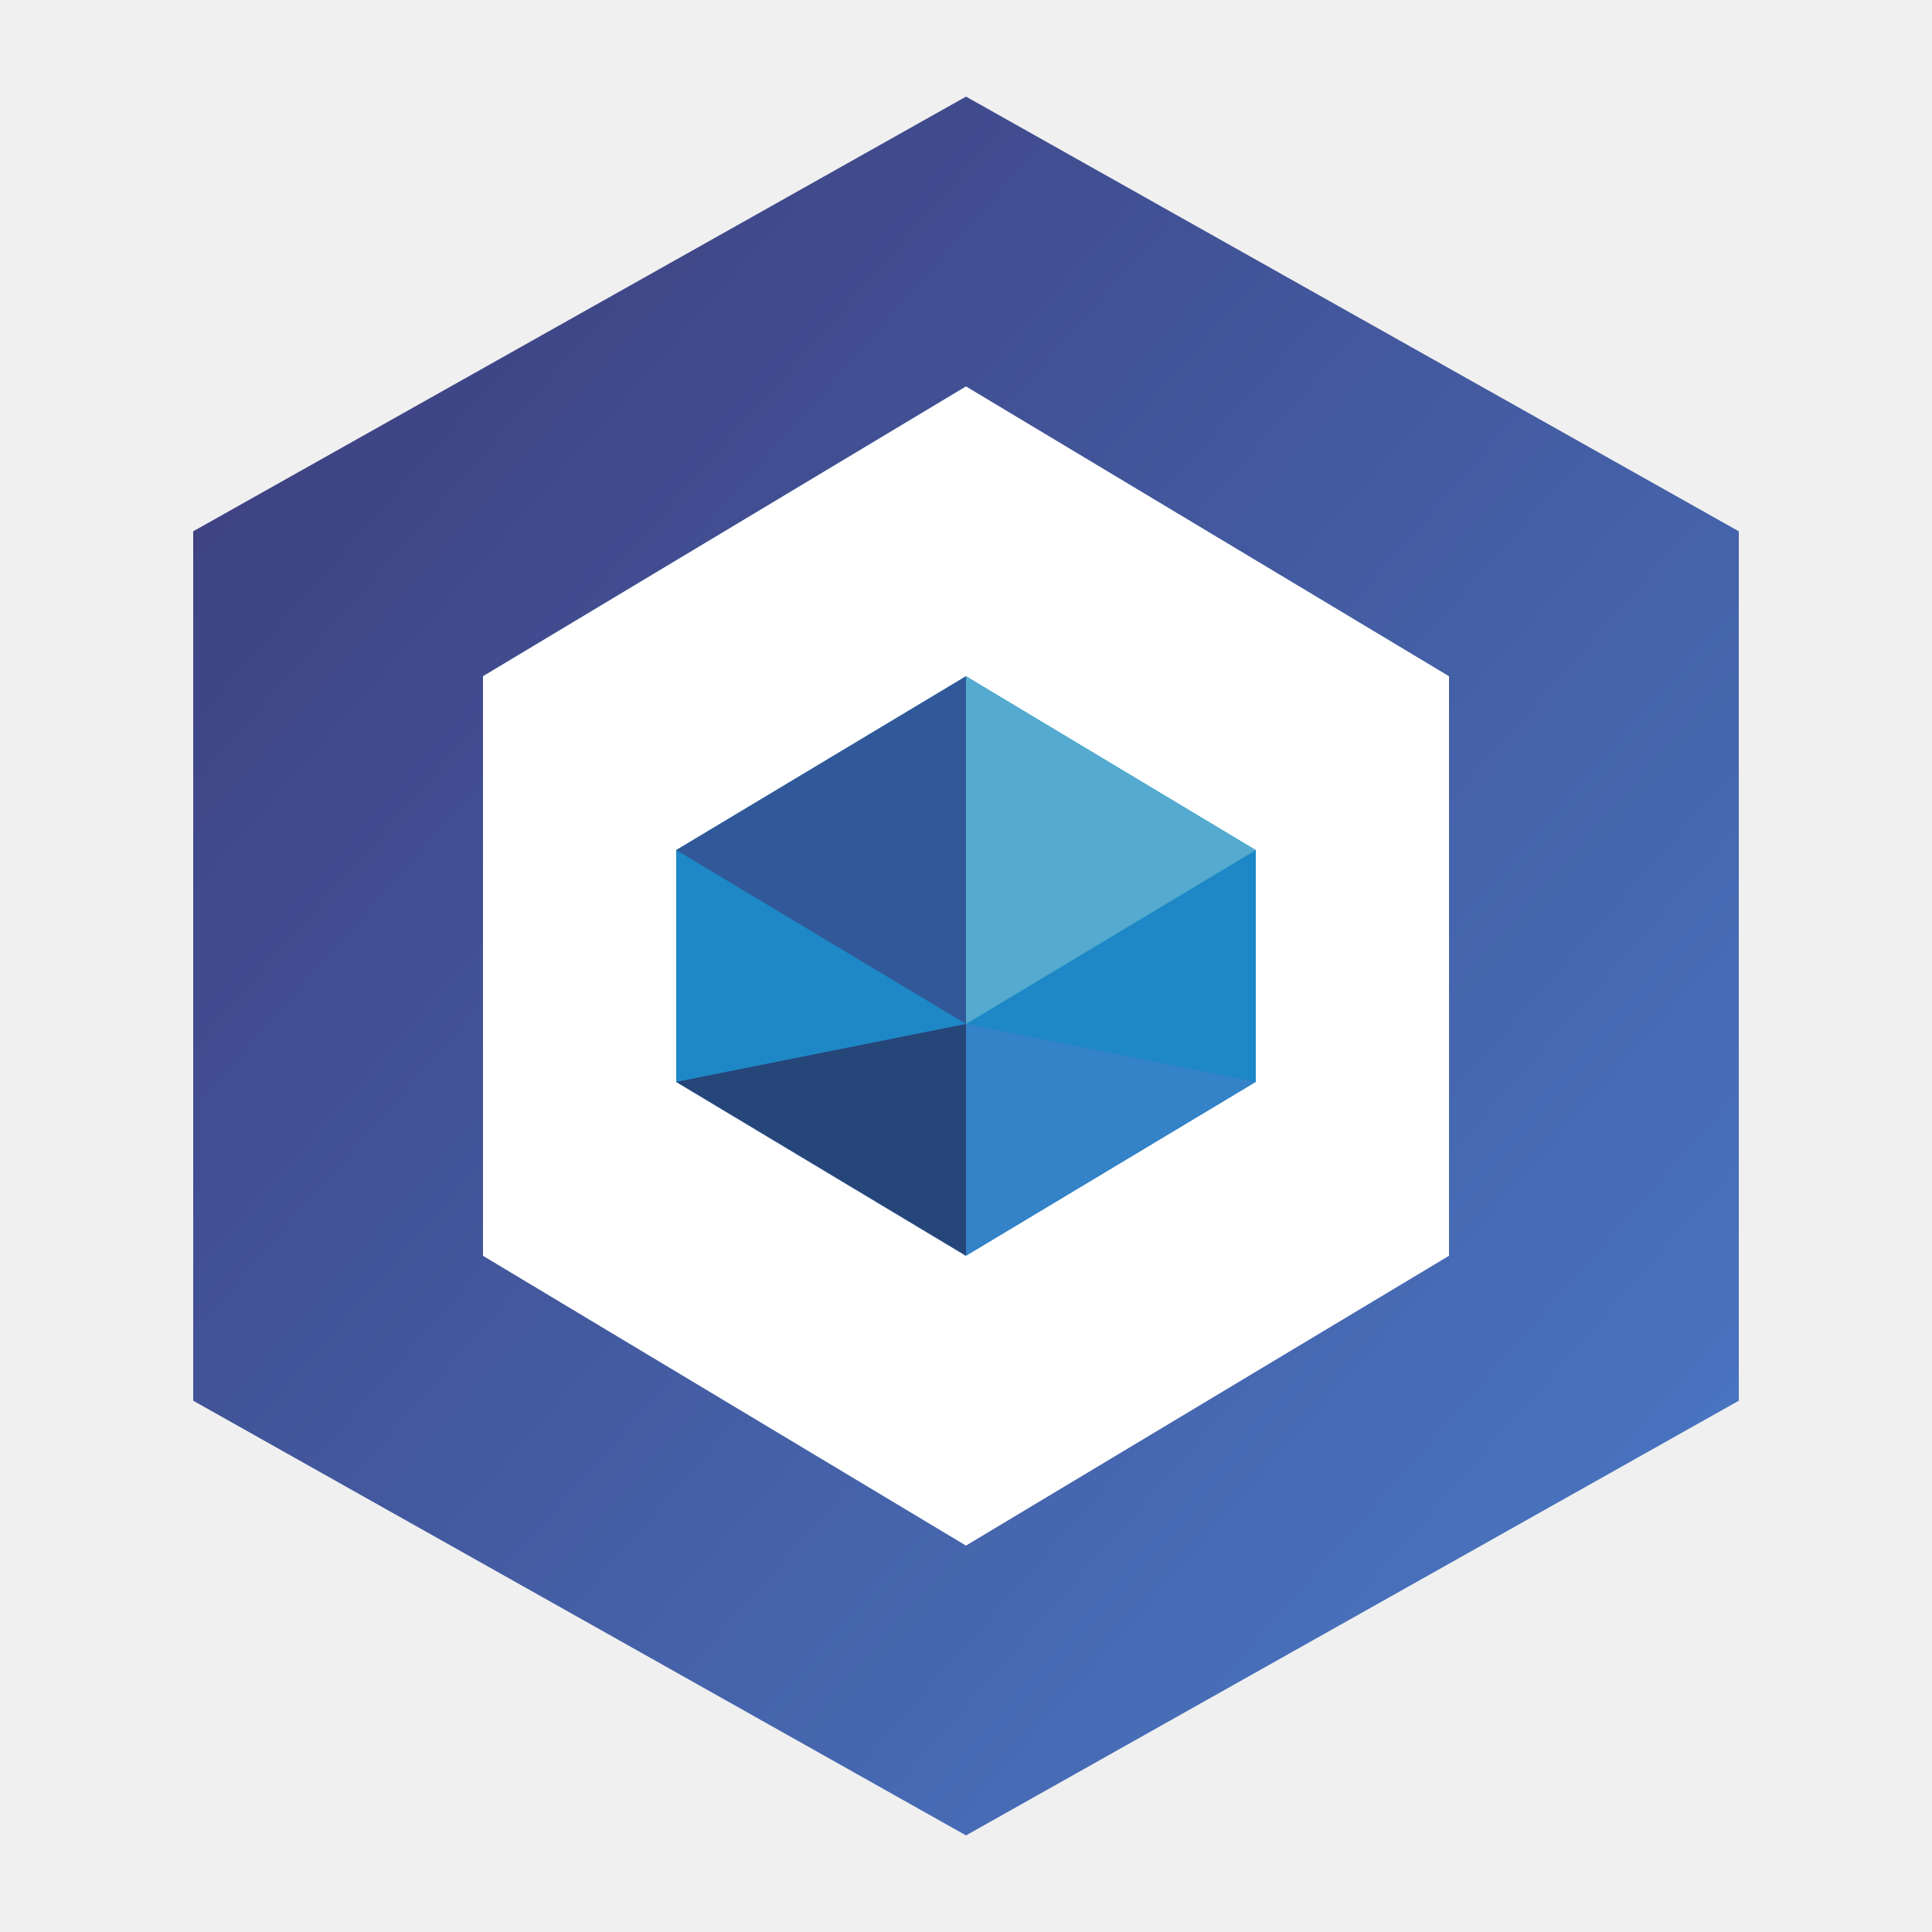
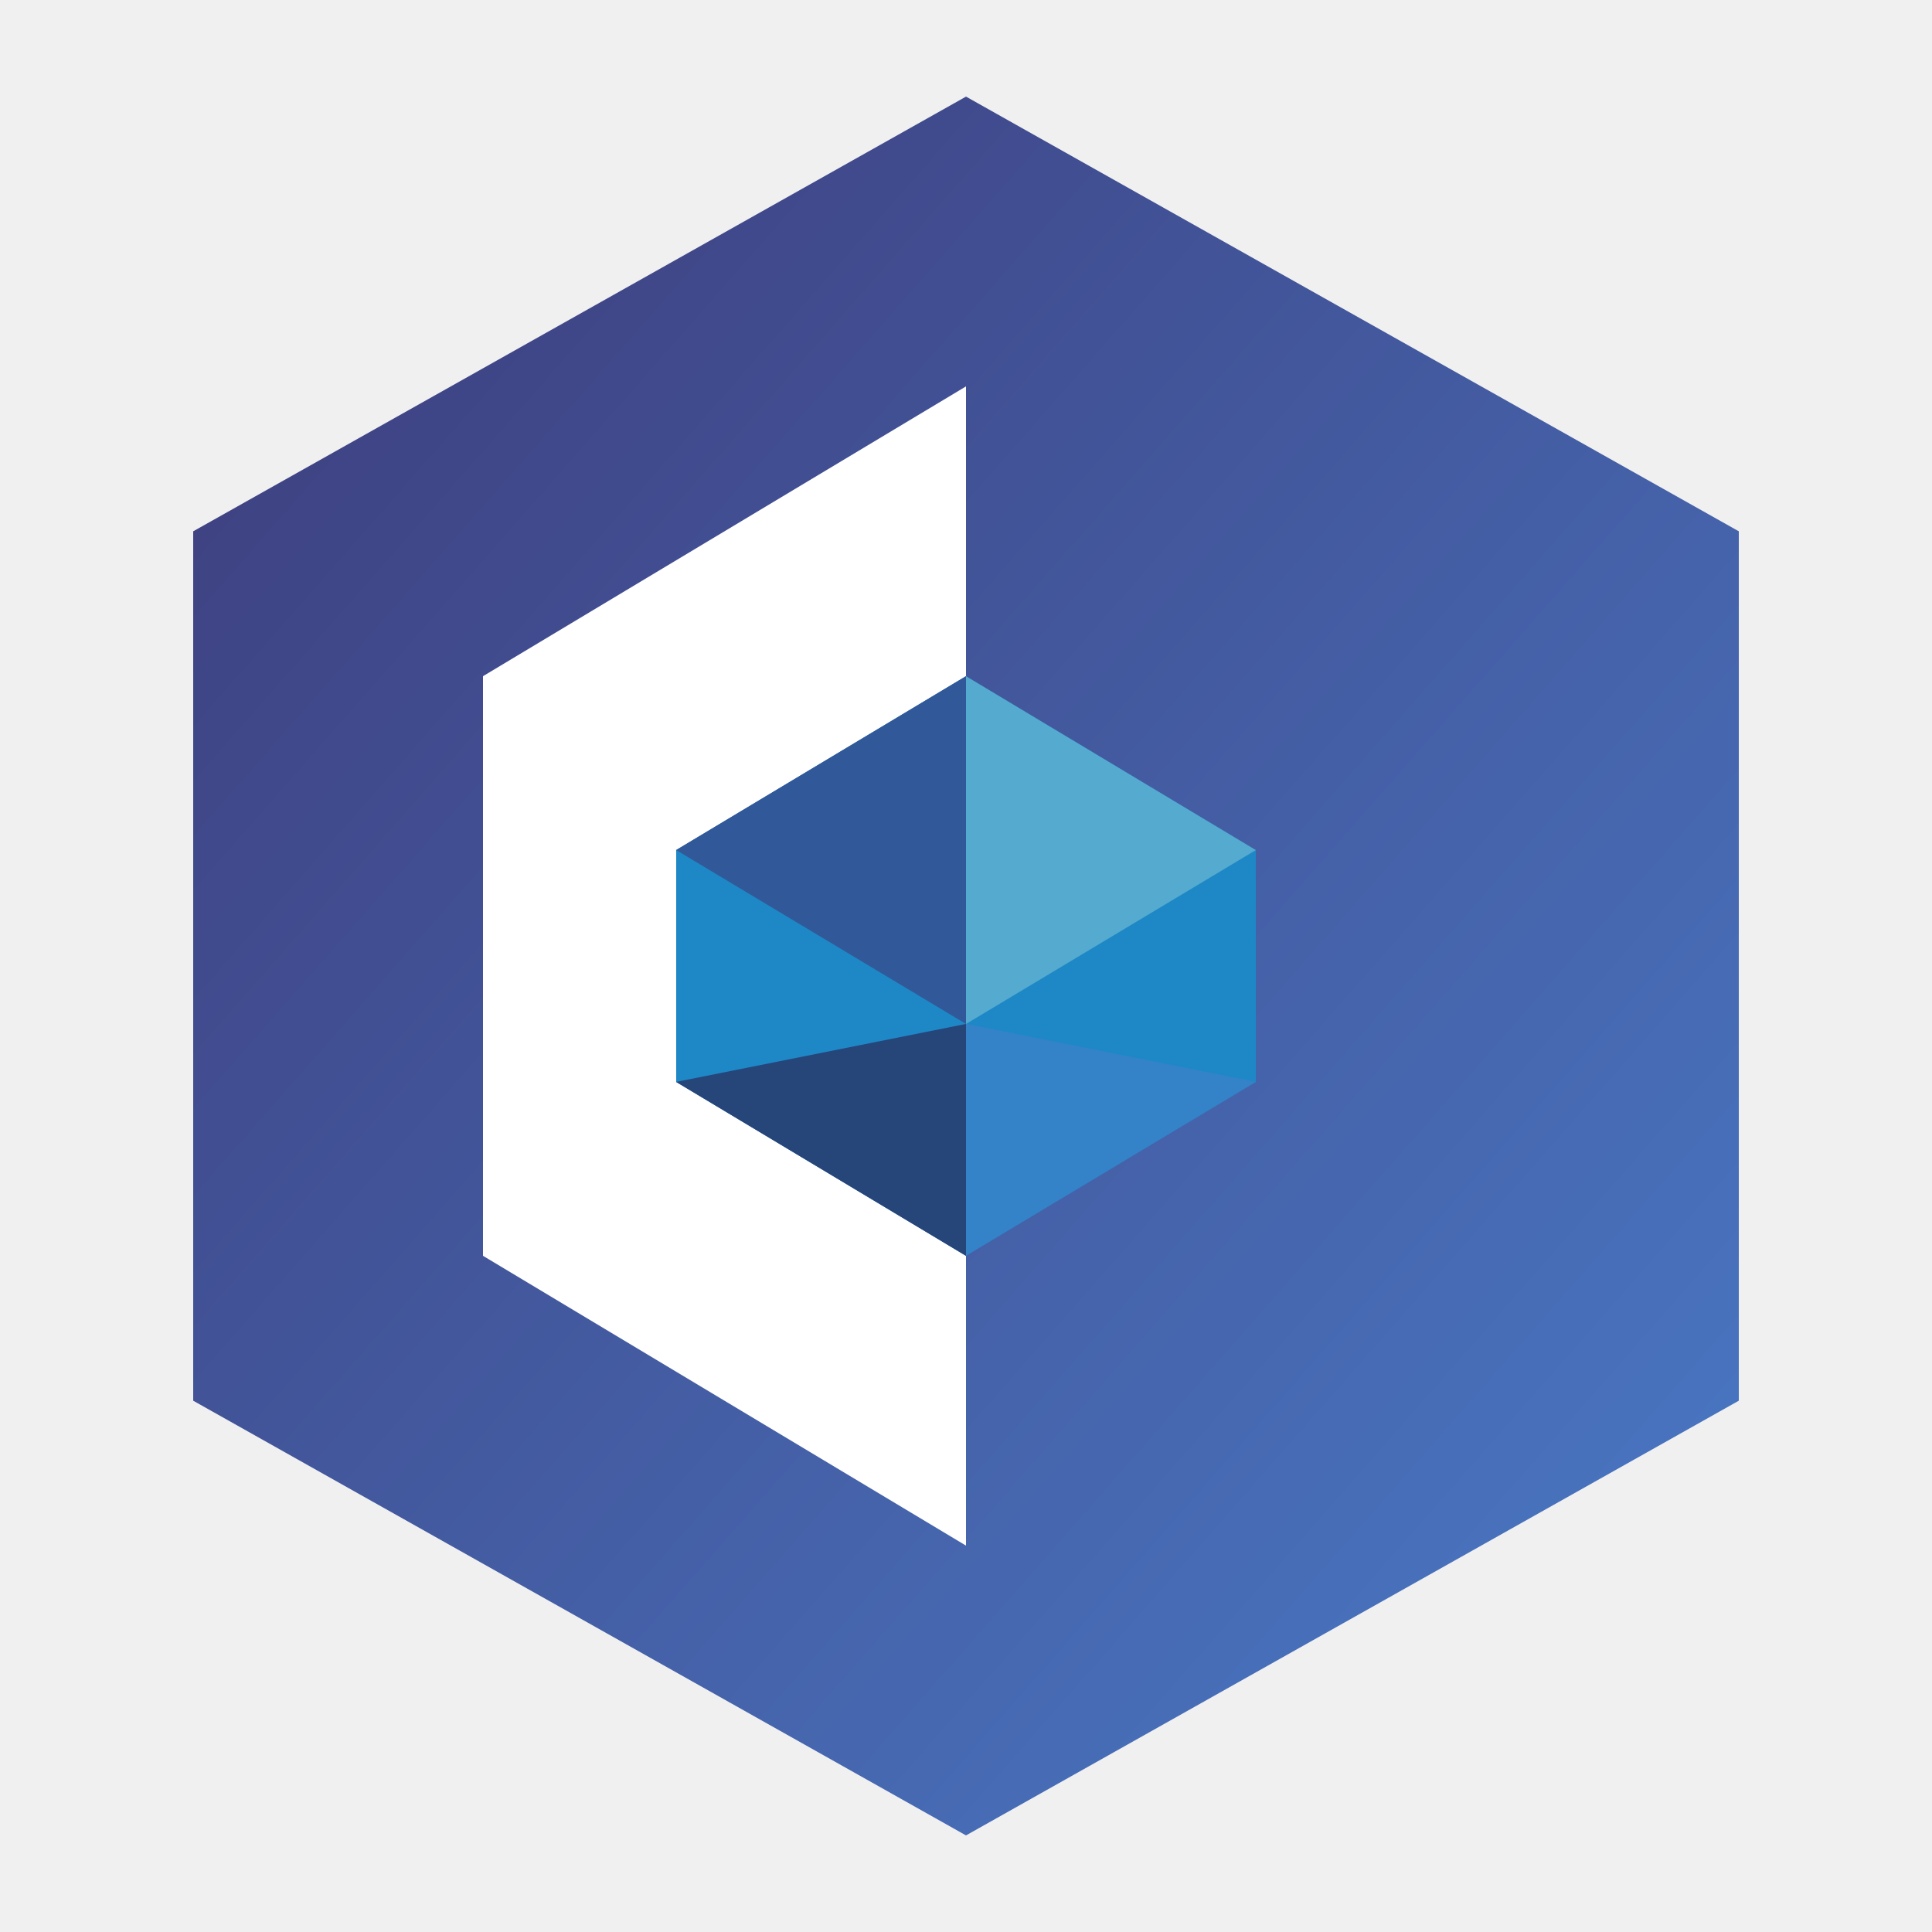
<svg xmlns="http://www.w3.org/2000/svg" viewBox="0 0 100 100" fill="none">
  <defs>
    <linearGradient id="hexGradient" x1="0%" y1="0%" x2="100%" y2="100%">
      <stop offset="0%" style="stop-color:#3d3b7a;stop-opacity:1" />
      <stop offset="100%" style="stop-color:#4a7bc8;stop-opacity:1" />
    </linearGradient>
  </defs>
  <path d="M50 5 L90 27.5 L90 72.5 L50 95 L10 72.5 L10 27.5 Z" fill="url(#hexGradient)" />
-   <path d="M50 20 L75 35 L75 65 L50 80 L25 65 L25 35 Z" fill="white" />
+   <path d="M50 20 L25 35 L25 65 L50 80 L50 65 L35 56 L35 44 L50 35 Z" fill="white" />
  <path d="M50 35 L65 44 L65 56 L50 65 L35 56 L35 44 Z" fill="#1e88c7" />
  <path d="M50 35 L65 44 L50 53 Z" fill="#63b3d1" opacity="0.8" />
  <path d="M50 53 L35 44 L50 35 Z" fill="#3d3b7a" opacity="0.6" />
  <path d="M50 53 L50 65 L35 56 Z" fill="#2a2859" opacity="0.7" />
  <path d="M50 53 L65 56 L50 65 Z" fill="#4a7bc8" opacity="0.5" />
</svg>
